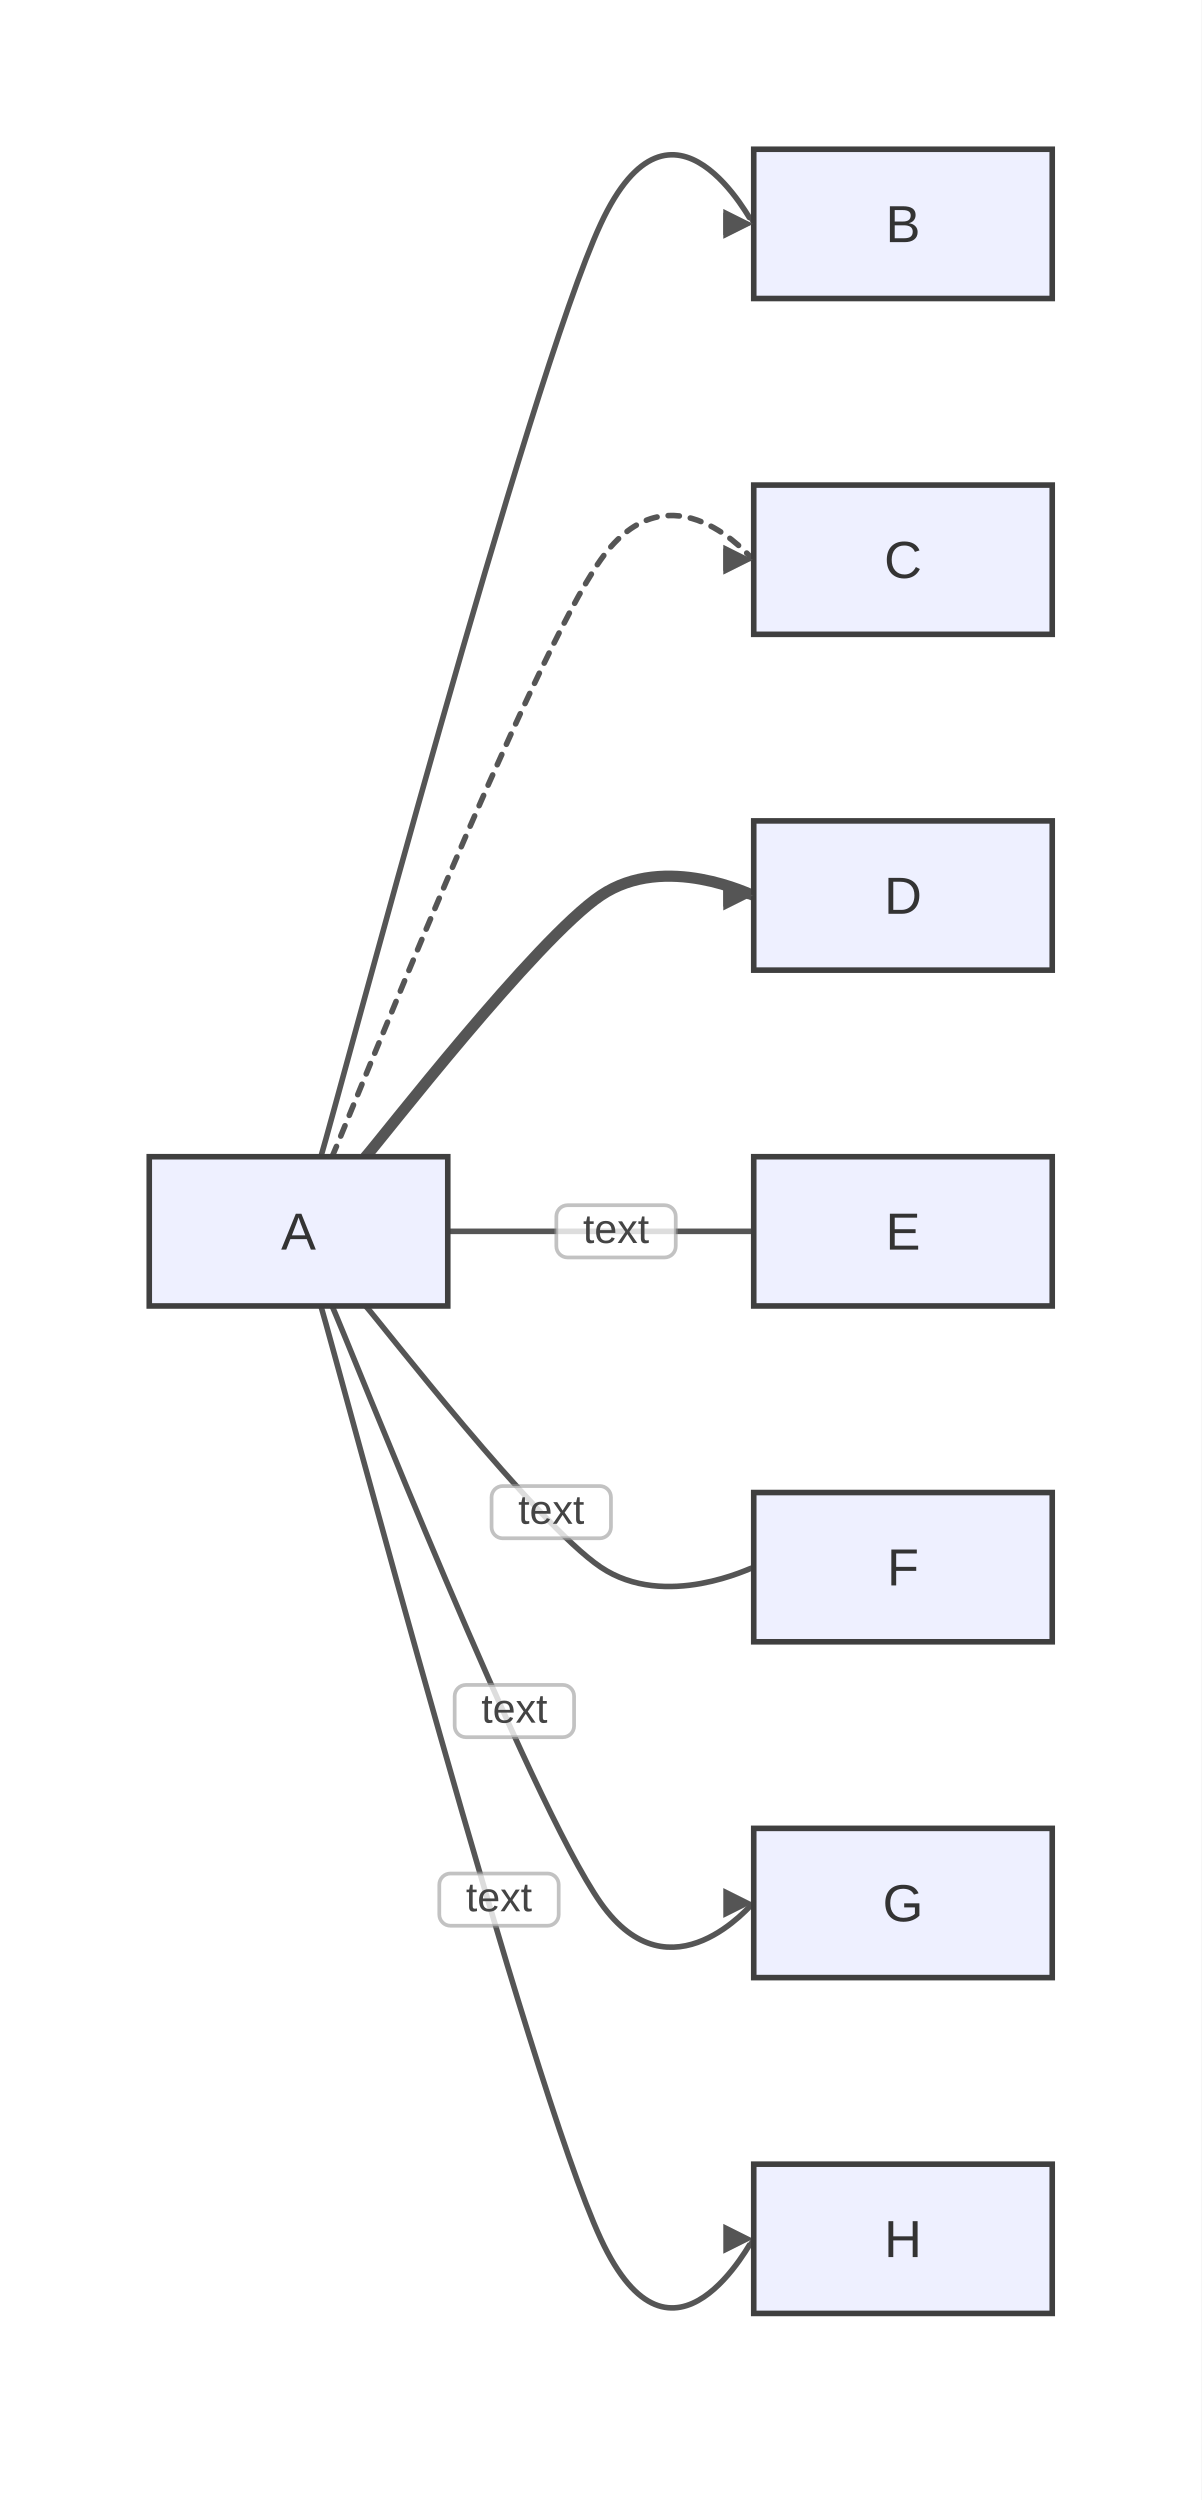
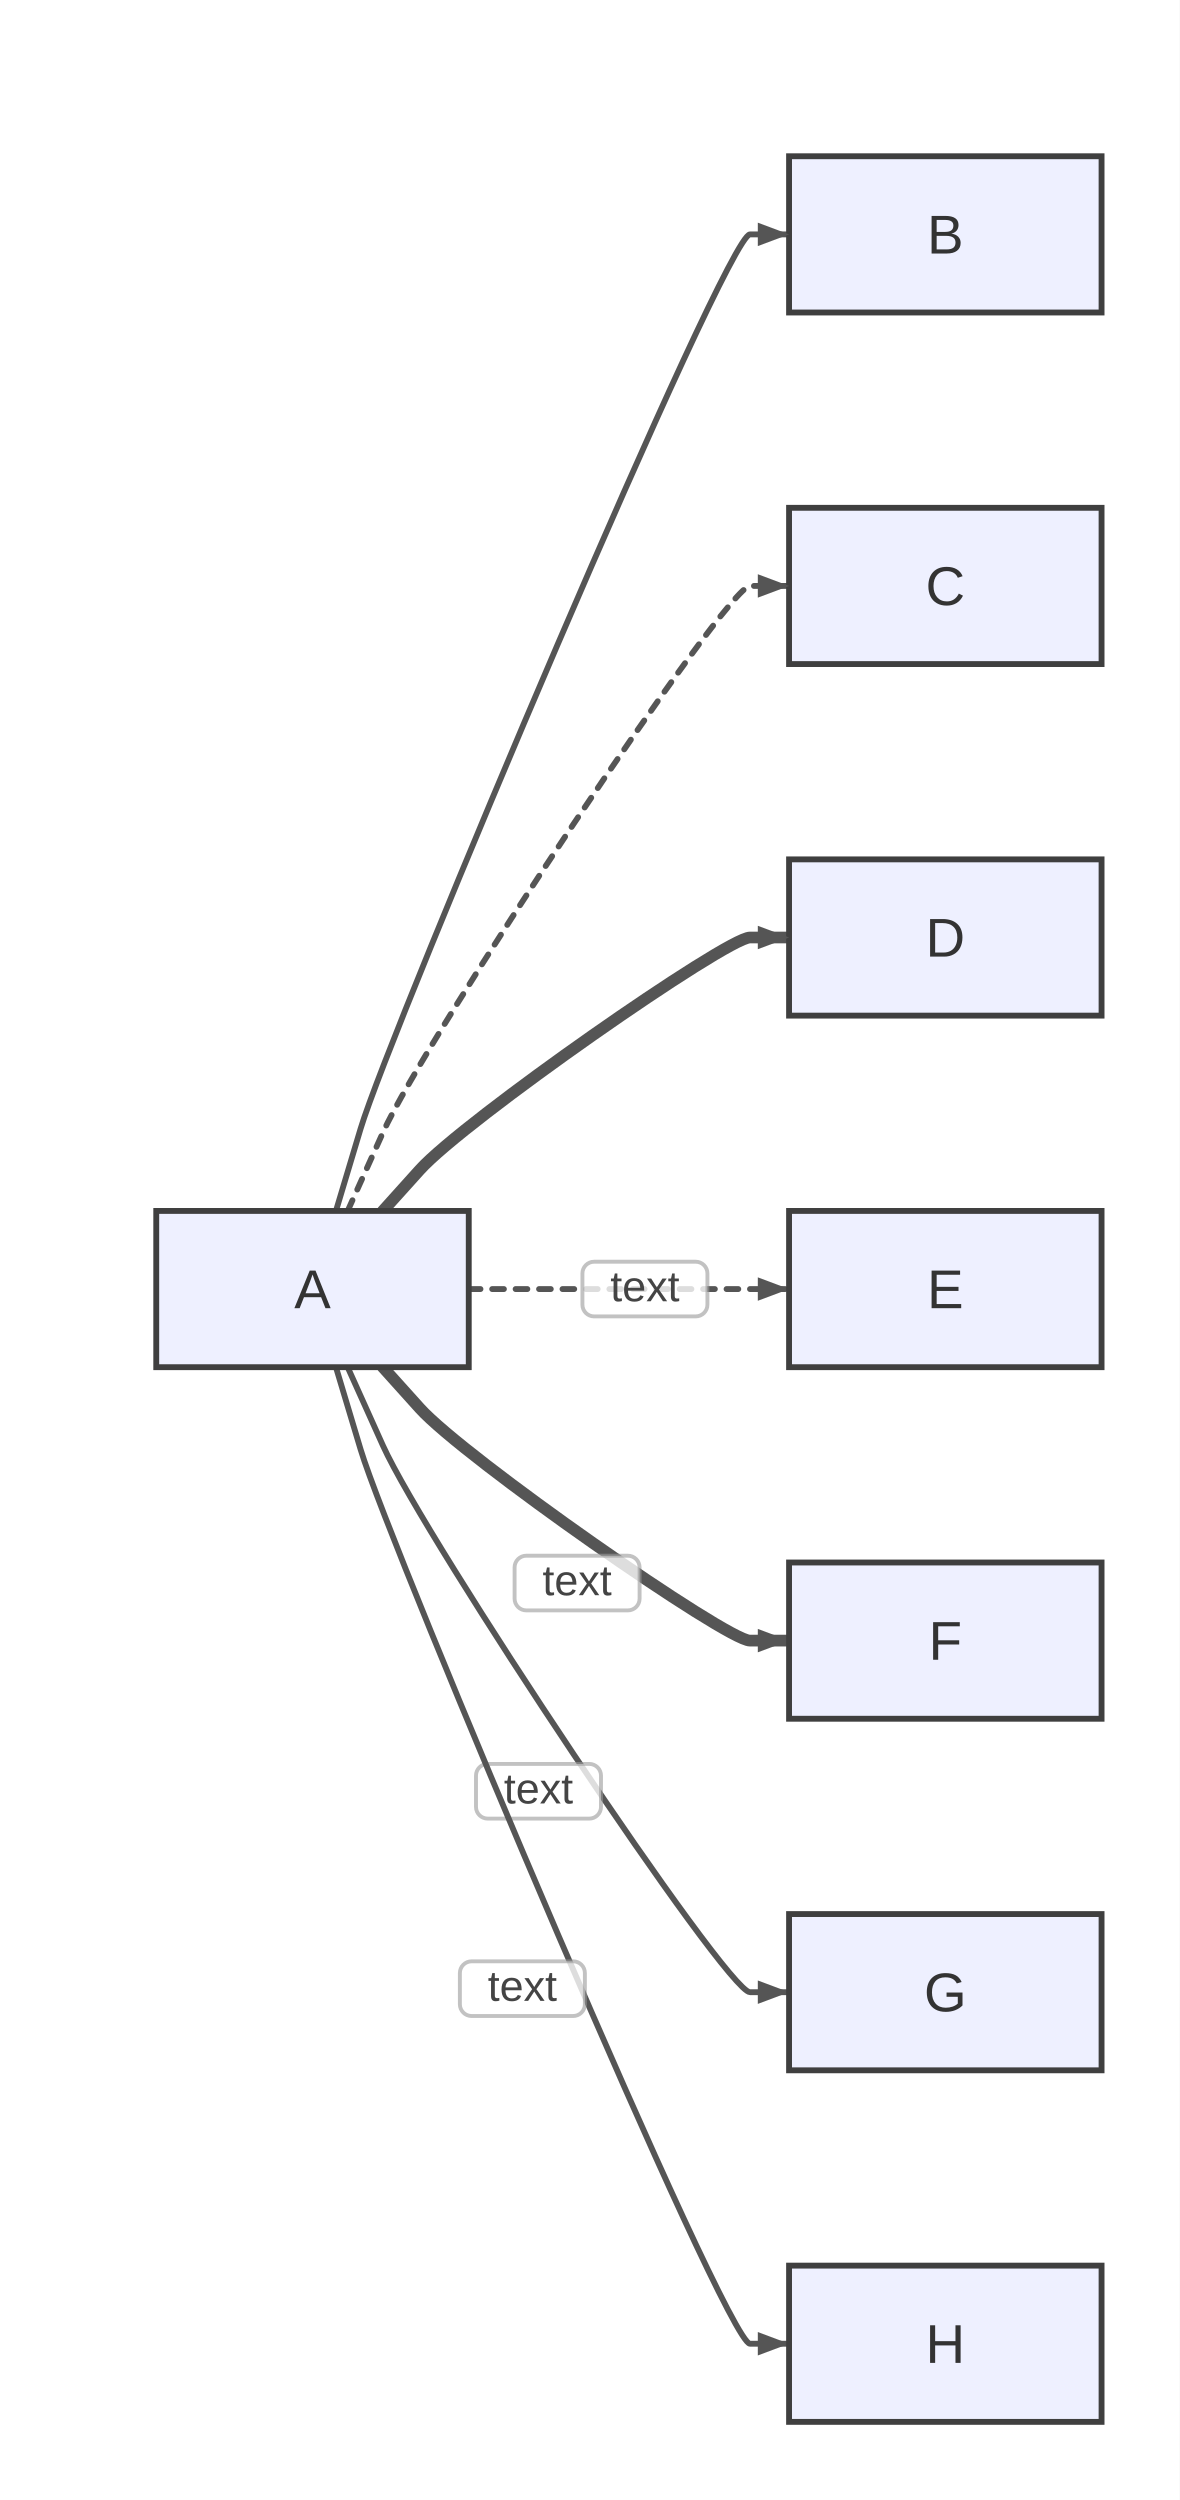
- <svg xmlns="http://www.w3.org/2000/svg" width="322" height="670" viewBox="0 0 322 670">
-   <rect x="0" y="0" width="322" height="670" fill="#ffffff" />
+ <svg xmlns="http://www.w3.org/2000/svg" width="302" height="640" viewBox="0 0 302 640">
+   <rect x="0" y="0" width="302" height="640" fill="#ffffff" />
  <defs>
    <marker id="arrow" viewBox="0 0 8 8" markerWidth="8" markerHeight="8" refX="8" refY="4" orient="auto" markerUnits="userSpaceOnUse">
      <path d="M0,0 L0,8 L8,4 z" fill="#555555" />
    </marker>
    <marker id="circle-marker" viewBox="0 0 6 6" markerWidth="6" markerHeight="6" refX="3" refY="3" orient="auto" markerUnits="userSpaceOnUse">
      <circle cx="3" cy="3" r="3" fill="#555555" />
    </marker>
    <marker id="cross-marker" viewBox="0 0 8 8" markerWidth="8" markerHeight="8" refX="4" refY="4" orient="auto" markerUnits="userSpaceOnUse">
      <path d="M1,1 L7,7 M7,1 L1,7" stroke="#555555" stroke-width="1.5" />
    </marker>
  </defs>
-   <path d="M86,310 C90.375,295.417 141.667,101.667 161,60 C180.333,18.333 201.641,60 201.841,60" stroke="#555555" stroke-width="1.5" fill="none" stroke-linecap="round" stroke-linejoin="round" marker-end="url(#arrow)" />
-   <path d="M89,310 C93.2,300.667 142.167,176.667 161,150 C179.833,123.333 201.641,150 201.841,150" stroke="#555555" stroke-width="1.5" fill="none" stroke-linecap="round" stroke-linejoin="round" stroke-dasharray="3,3" marker-end="url(#arrow)" />
-   <path d="M98,310 C101.675,305.917 143.667,251.667 161,240 C178.333,228.333 201.641,240 201.841,240" stroke="#555555" stroke-width="3" fill="none" stroke-linecap="round" stroke-linejoin="round" marker-end="url(#arrow)" />
+   <path d="M86,310 L92.322,288.928 C99.908,263.641 186,60 192,60 L202,60" stroke="#555555" stroke-width="1.5" fill="none" stroke-linecap="round" stroke-linejoin="round" />
+   <path d="M89,310 L98.028,289.938 C108.862,265.863 186,150 192,150 L202,150" stroke="#555555" stroke-width="1.5" fill="none" stroke-linecap="round" stroke-linejoin="round" stroke-dasharray="3,3" />
+   <path d="M98,310 L107.45,299.5 C118.79,286.9 186,240 192,240 L202,240" stroke="#555555" stroke-width="3" fill="none" stroke-linecap="round" stroke-linejoin="round" />
  <g>
-     <path d="M120,330 C122.392,330 147.333,330 161,330 C174.667,330 201.641,330 202,330" stroke="#555555" stroke-width="1.5" fill="none" stroke-linecap="round" stroke-linejoin="round" />
+     <path d="M120,330 L130,330 C142,330 186,330 192,330 L202,330" stroke="#555555" stroke-width="1.5" fill="none" stroke-linecap="round" stroke-linejoin="round" stroke-dasharray="3,3" />
    <rect x="149.1" y="323" width="32" height="14" fill="#ffffff" fill-opacity="0.8" stroke="#999" stroke-opacity="0.6" stroke-width="1" rx="3" />
    <text x="165.1" y="330" text-anchor="middle" dominant-baseline="middle" font-family="Arial, sans-serif" font-size="11" fill="#444">text</text>
+     <path d="M202,330 L194,333 L194,327 Z" fill="#555555" />
  </g>
  <g>
-     <path d="M98,350 C101.675,354.083 143.667,408.333 161,420 C178.333,431.667 201.641,420 202,420" stroke="#555555" stroke-width="1.5" fill="none" stroke-linecap="round" stroke-linejoin="round" />
+     <path d="M98,350 L107.45,360.5 C118.79,373.1 186,420 192,420 L202,420" stroke="#555555" stroke-width="3" fill="none" stroke-linecap="round" stroke-linejoin="round" />
    <rect x="131.735" y="398.261" width="32" height="14" fill="#ffffff" fill-opacity="0.8" stroke="#999" stroke-opacity="0.6" stroke-width="1" rx="3" />
    <text x="147.735" y="405.261" text-anchor="middle" dominant-baseline="middle" font-family="Arial, sans-serif" font-size="11" fill="#444">text</text>
+     <path d="M202,420 L194,423 L194,417 Z" fill="#555555" />
  </g>
  <g>
-     <path d="M89,350 C93.2,359.333 142.167,483.333 161,510 C179.833,536.667 201.641,510 201.841,510" stroke="#555555" stroke-width="1.5" fill="none" stroke-linecap="round" stroke-linejoin="round" marker-end="url(#arrow)" />
+     <path d="M89,350 L98.028,370.062 C108.862,394.137 186,510 192,510 L202,510" stroke="#555555" stroke-width="1.5" fill="none" stroke-linecap="round" stroke-linejoin="round" />
    <rect x="121.854" y="451.564" width="32" height="14" fill="#ffffff" fill-opacity="0.8" stroke="#999" stroke-opacity="0.6" stroke-width="1" rx="3" />
    <text x="137.854" y="458.564" text-anchor="middle" dominant-baseline="middle" font-family="Arial, sans-serif" font-size="11" fill="#444">text</text>
+     <path d="M202,510 L194,513 L194,507 Z" fill="#555555" />
  </g>
  <g>
-     <path d="M86,350 C90.375,364.583 141.667,558.333 161,600 C180.333,641.667 201.641,600 201.841,600" stroke="#555555" stroke-width="1.5" fill="none" stroke-linecap="round" stroke-linejoin="round" marker-end="url(#arrow)" />
+     <path d="M86,350 L92.322,371.072 C99.908,396.359 186,600 192,600 L202,600" stroke="#555555" stroke-width="1.5" fill="none" stroke-linecap="round" stroke-linejoin="round" />
    <rect x="117.73" y="502.099" width="32" height="14" fill="#ffffff" fill-opacity="0.8" stroke="#999" stroke-opacity="0.6" stroke-width="1" rx="3" />
    <text x="133.73" y="509.099" text-anchor="middle" dominant-baseline="middle" font-family="Arial, sans-serif" font-size="11" fill="#444">text</text>
+     <path d="M202,600 L194,603 L194,597 Z" fill="#555555" />
  </g>
  <g id="A">
    <rect x="40" y="310" width="80" height="40" rx="0" ry="0" stroke="#3f3f3f" stroke-width="1.5" fill="#eef0ff" />
    <text x="80" y="334.9" text-anchor="middle" font-family="Arial, sans-serif" font-size="14" fill="#333">A</text>
  </g>
  <g id="B">
    <rect x="202" y="40" width="80" height="40" rx="0" ry="0" stroke="#3f3f3f" stroke-width="1.5" fill="#eef0ff" />
    <text x="242" y="64.9" text-anchor="middle" font-family="Arial, sans-serif" font-size="14" fill="#333">B</text>
  </g>
  <g id="C">
    <rect x="202" y="130" width="80" height="40" rx="0" ry="0" stroke="#3f3f3f" stroke-width="1.5" fill="#eef0ff" />
    <text x="242" y="154.9" text-anchor="middle" font-family="Arial, sans-serif" font-size="14" fill="#333">C</text>
  </g>
  <g id="D">
    <rect x="202" y="220" width="80" height="40" rx="0" ry="0" stroke="#3f3f3f" stroke-width="1.5" fill="#eef0ff" />
    <text x="242" y="244.9" text-anchor="middle" font-family="Arial, sans-serif" font-size="14" fill="#333">D</text>
  </g>
  <g id="E">
    <rect x="202" y="310" width="80" height="40" rx="0" ry="0" stroke="#3f3f3f" stroke-width="1.5" fill="#eef0ff" />
    <text x="242" y="334.9" text-anchor="middle" font-family="Arial, sans-serif" font-size="14" fill="#333">E</text>
  </g>
  <g id="F">
    <rect x="202" y="400" width="80" height="40" rx="0" ry="0" stroke="#3f3f3f" stroke-width="1.5" fill="#eef0ff" />
    <text x="242" y="424.9" text-anchor="middle" font-family="Arial, sans-serif" font-size="14" fill="#333">F</text>
  </g>
  <g id="G">
    <rect x="202" y="490" width="80" height="40" rx="0" ry="0" stroke="#3f3f3f" stroke-width="1.5" fill="#eef0ff" />
    <text x="242" y="514.9" text-anchor="middle" font-family="Arial, sans-serif" font-size="14" fill="#333">G</text>
  </g>
  <g id="H">
    <rect x="202" y="580" width="80" height="40" rx="0" ry="0" stroke="#3f3f3f" stroke-width="1.5" fill="#eef0ff" />
    <text x="242" y="604.9" text-anchor="middle" font-family="Arial, sans-serif" font-size="14" fill="#333">H</text>
  </g>
-   <path d="M201.841,60 L193.841,63 L193.841,57 Z" fill="#555555" />
-   <path d="M201.841,150 L193.841,153 L193.841,147 Z" fill="#555555" />
-   <path d="M201.841,240 L193.841,243 L193.841,237 Z" fill="#555555" />
+   <path d="M202,60 L194,63 L194,57 Z" fill="#555555" />
+   <path d="M202,150 L194,153 L194,147 Z" fill="#555555" />
+   <path d="M202,240 L194,243 L194,237 Z" fill="#555555" />
</svg>
